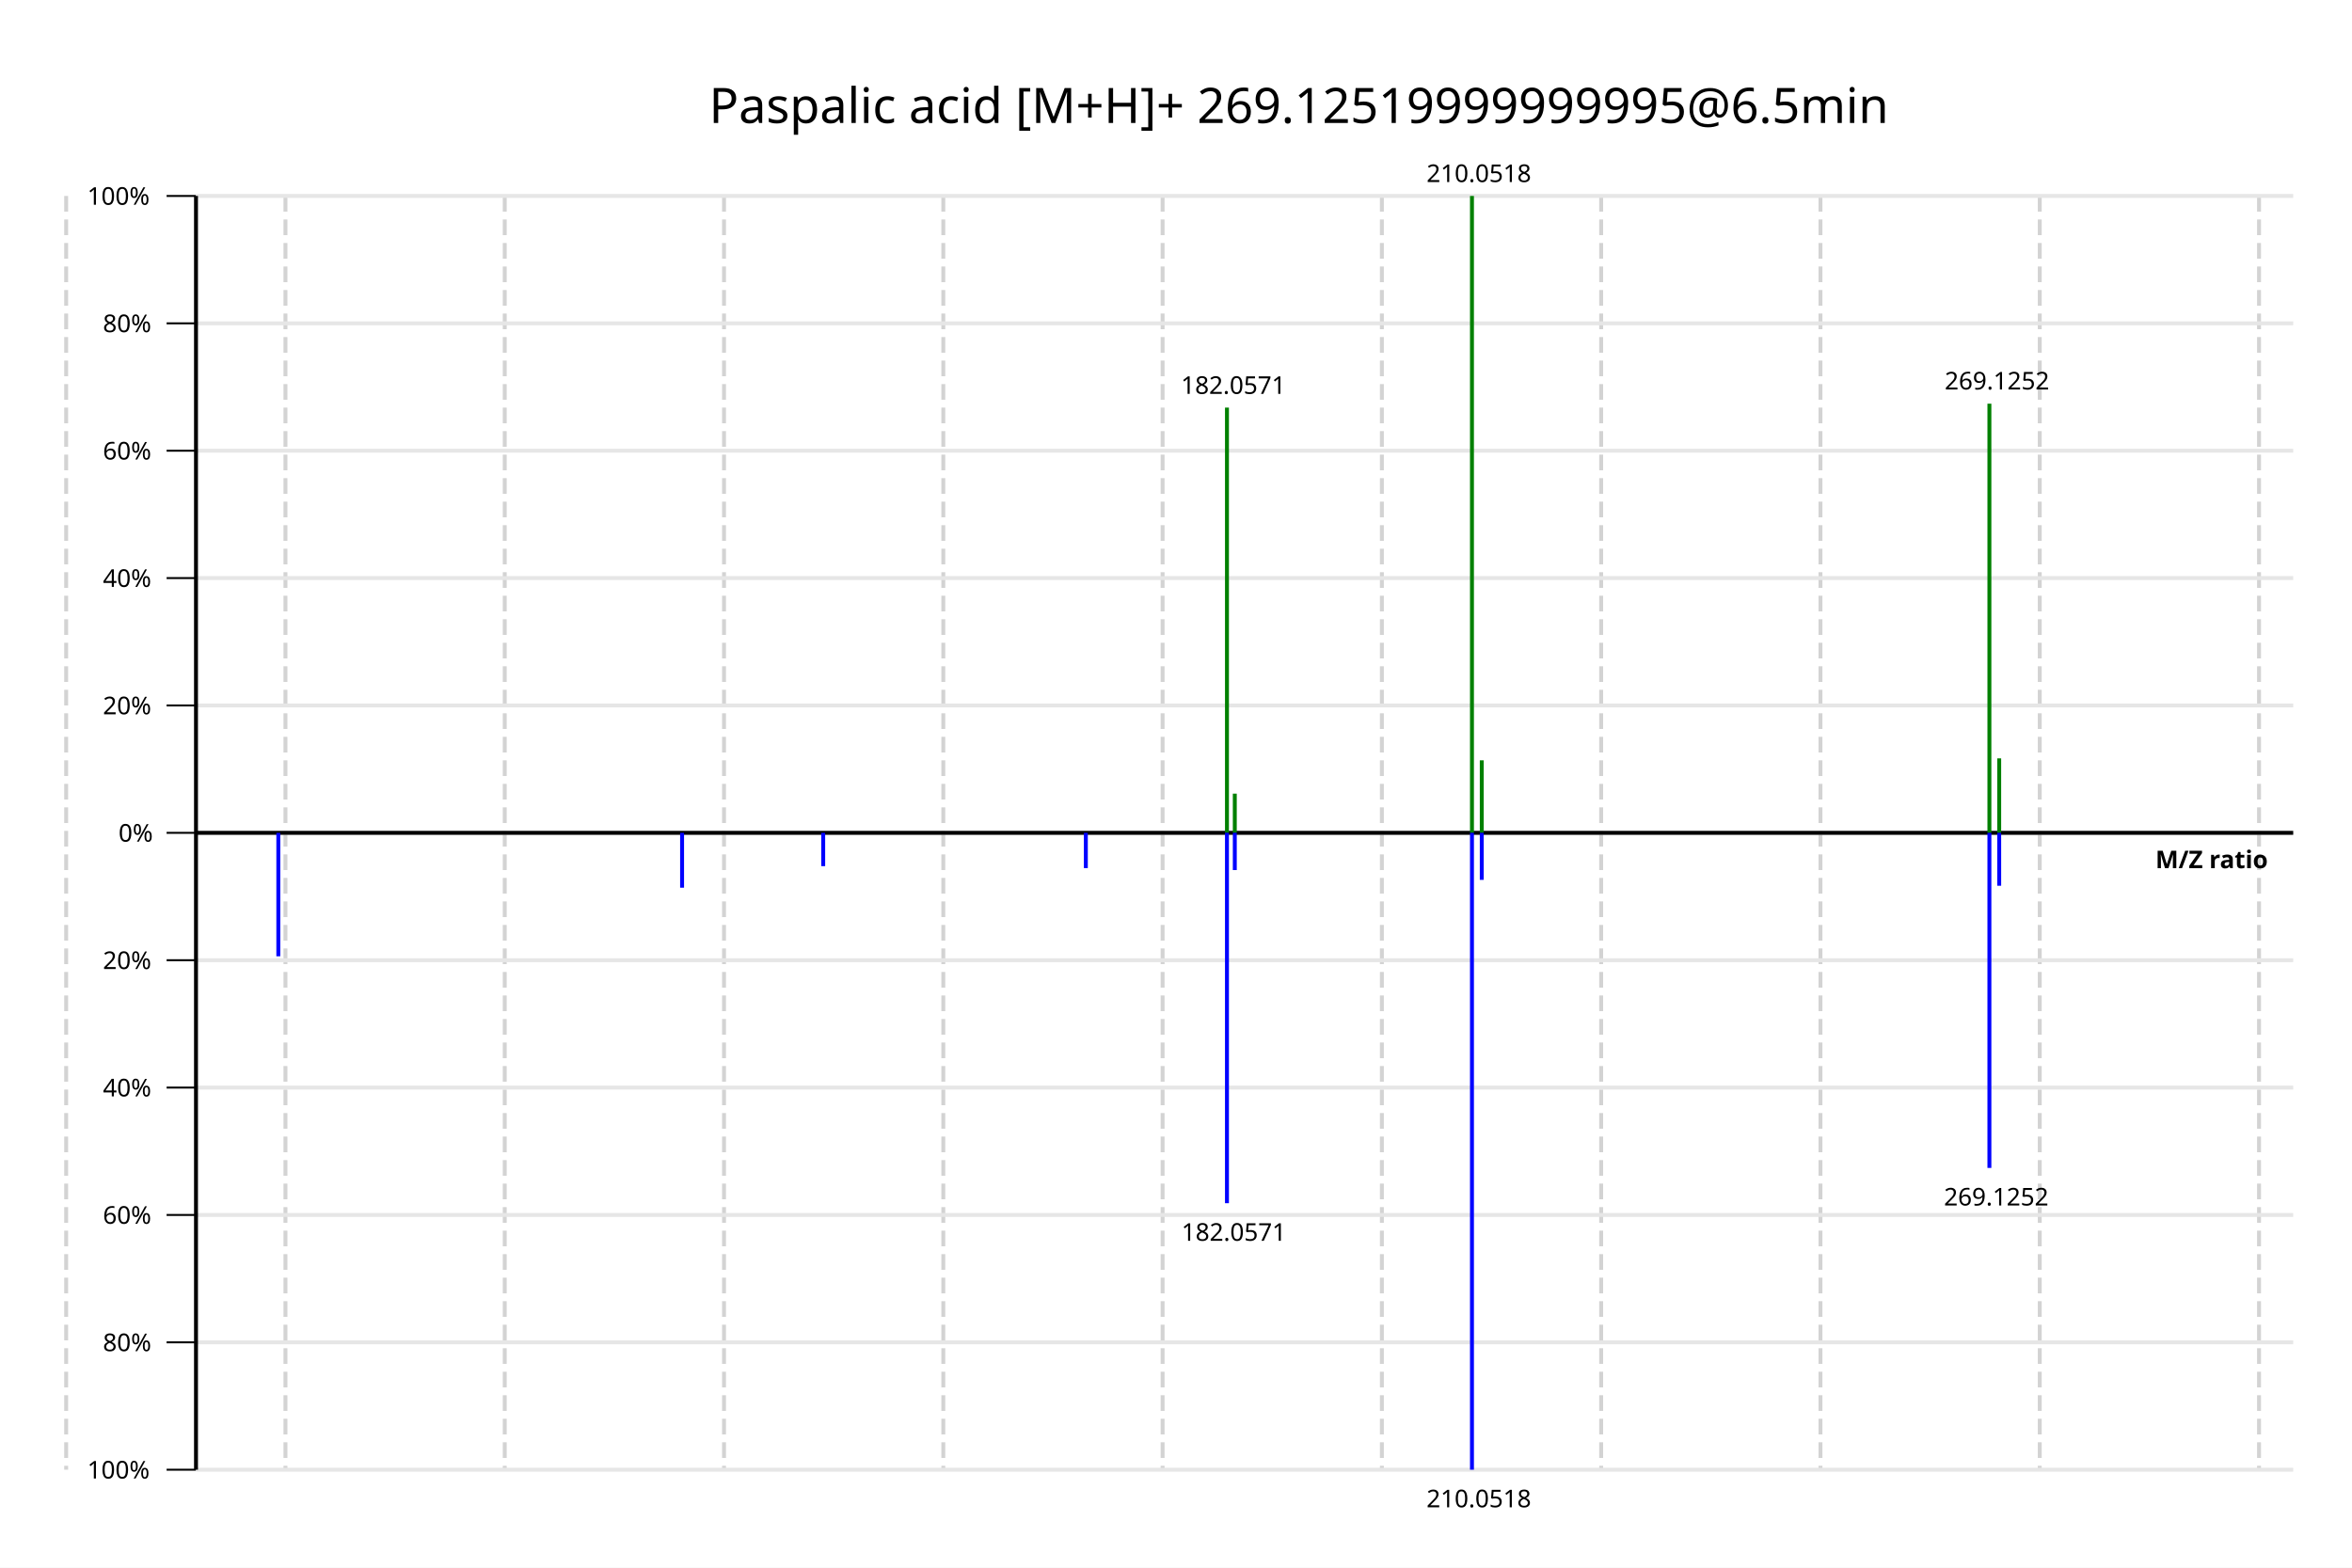
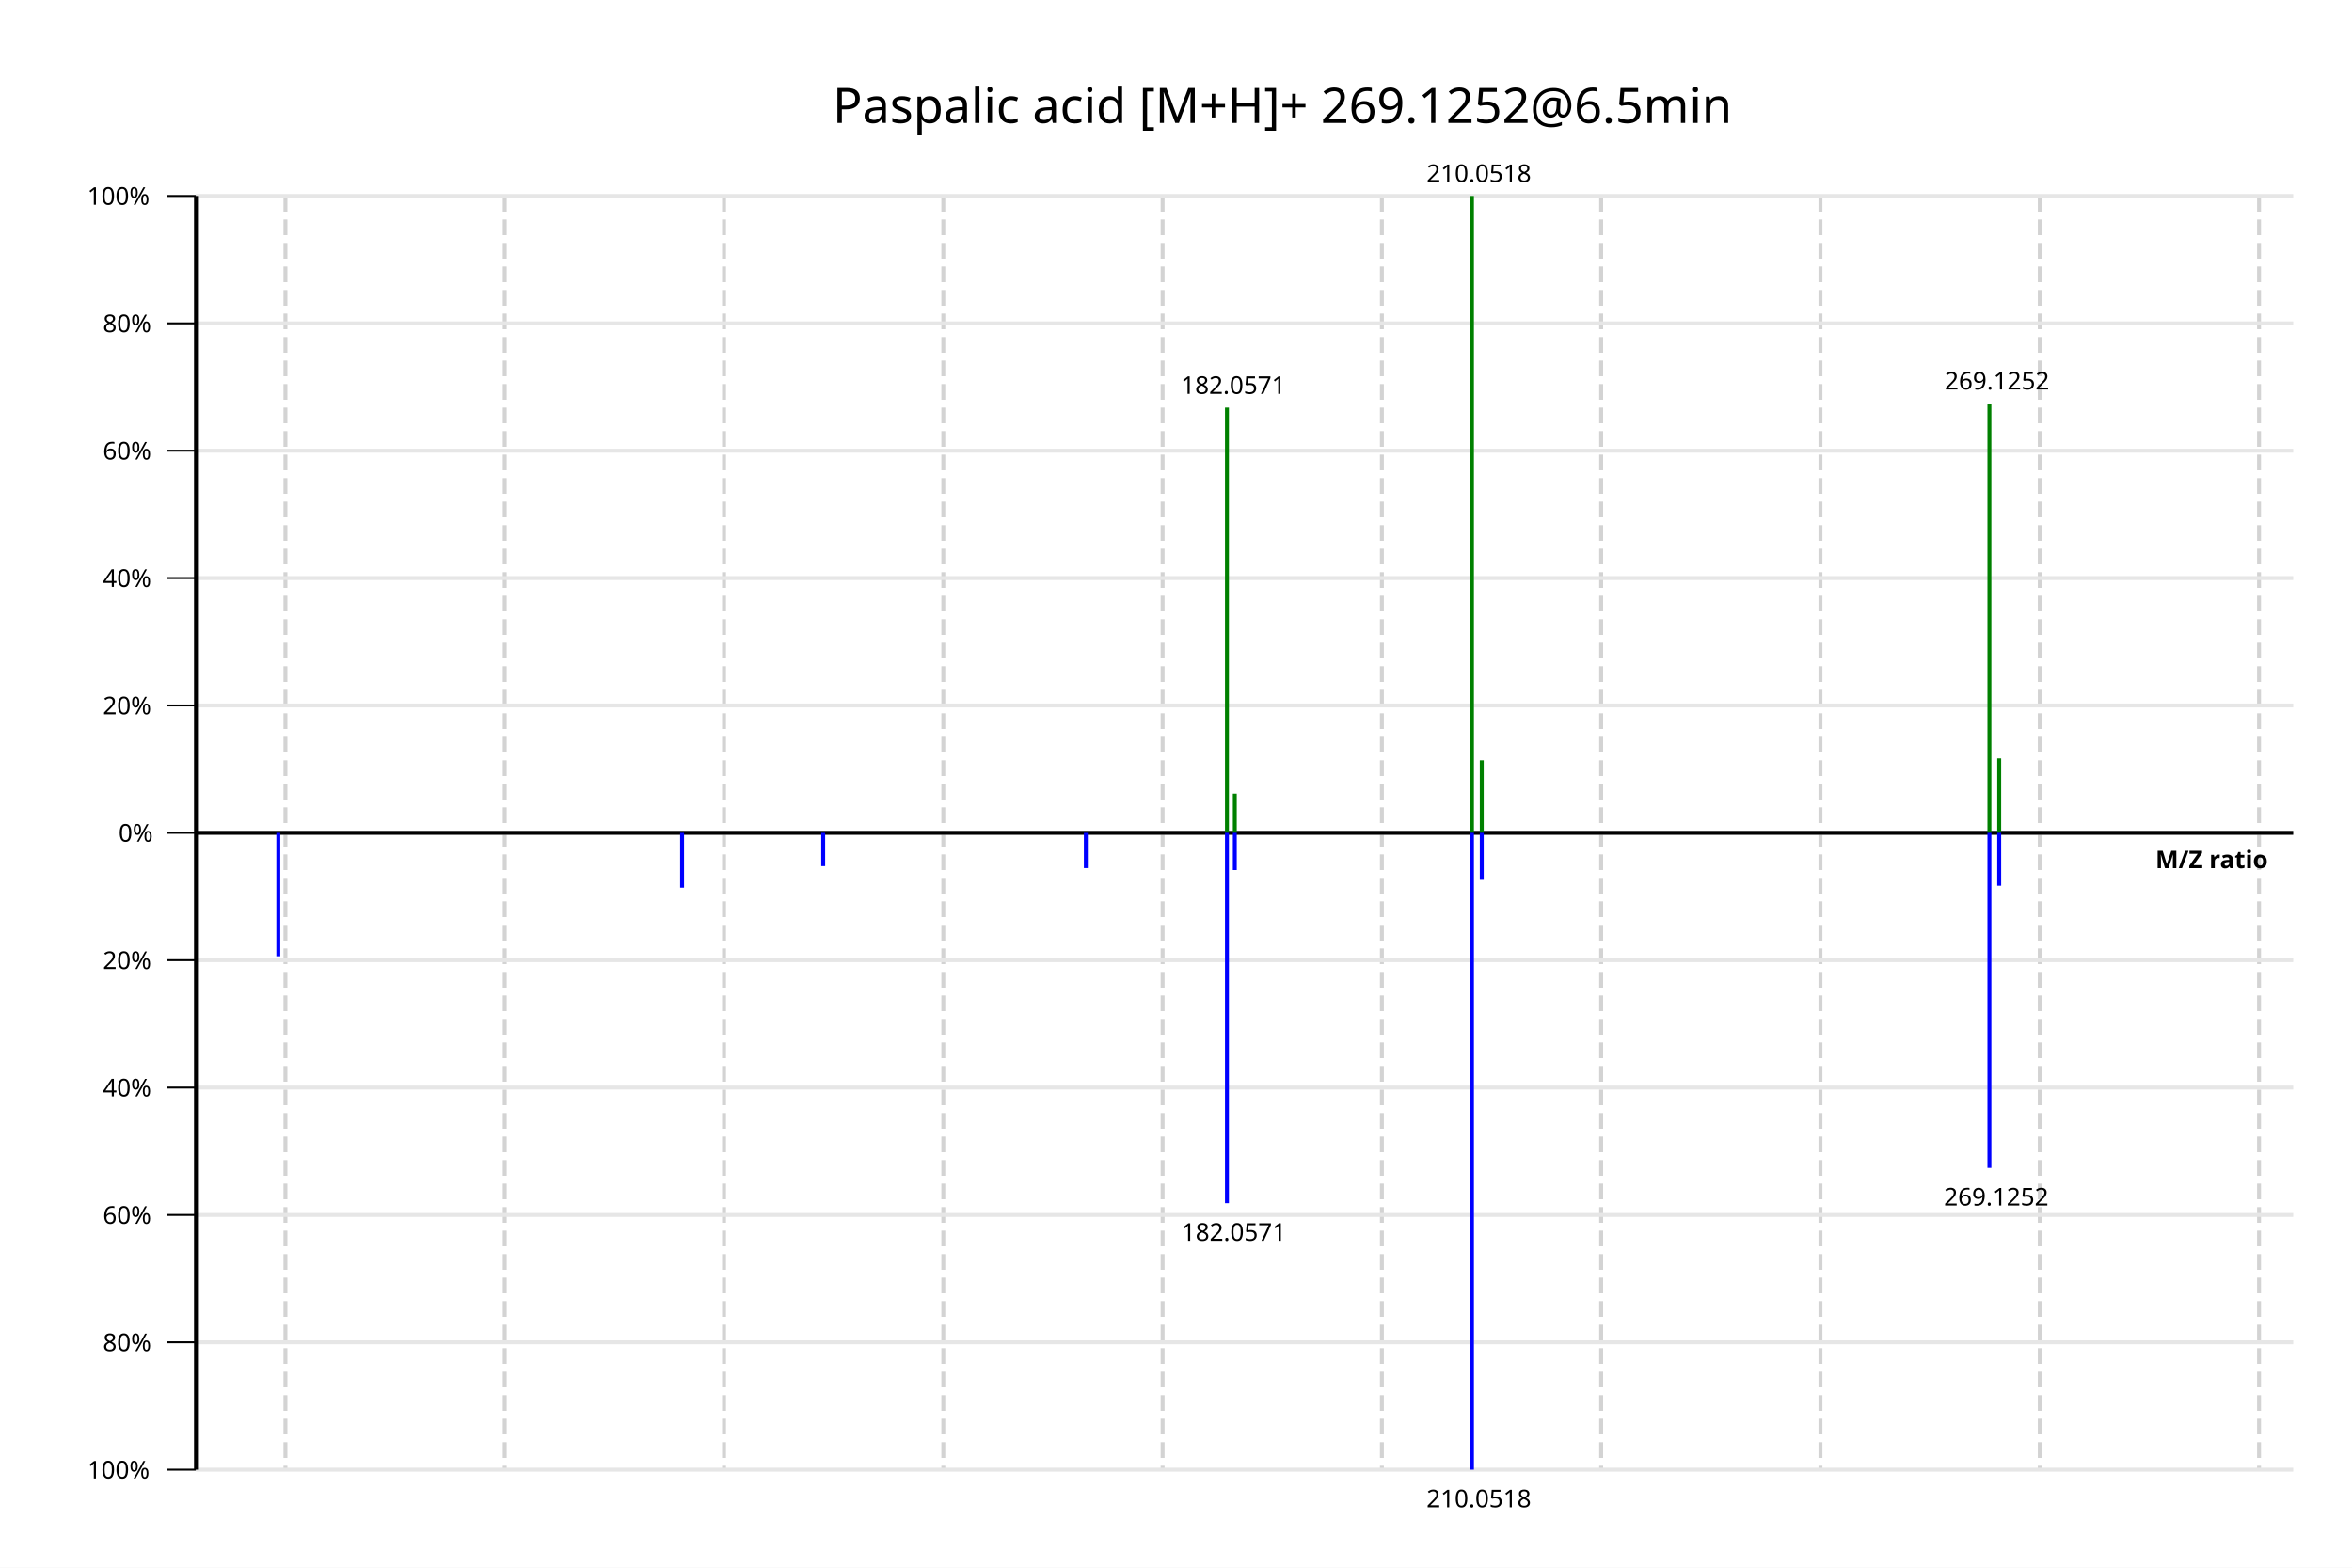
<svg xmlns="http://www.w3.org/2000/svg" preserveAspectRatio="xMaxYMax" width="1200" height="800" viewBox="0 0 1200 800">
  <rect x="0" y="0" width="1200" height="800" style="fill: #FFFFFF" />
-   <line x1="33.755" x2="33.755" y1="100" y2="750" style="stroke: #D3D3D3; stroke-width: 2; stroke-dash: dash;" stroke-dasharray="8 4" />
  <line x1="145.637" x2="145.637" y1="100" y2="750" style="stroke: #D3D3D3; stroke-width: 2; stroke-dash: dash;" stroke-dasharray="8 4" />
  <line x1="257.518" x2="257.518" y1="100" y2="750" style="stroke: #D3D3D3; stroke-width: 2; stroke-dash: dash;" stroke-dasharray="8 4" />
  <line x1="369.399" x2="369.399" y1="100" y2="750" style="stroke: #D3D3D3; stroke-width: 2; stroke-dash: dash;" stroke-dasharray="8 4" />
  <line x1="481.281" x2="481.281" y1="100" y2="750" style="stroke: #D3D3D3; stroke-width: 2; stroke-dash: dash;" stroke-dasharray="8 4" />
  <line x1="593.162" x2="593.162" y1="100" y2="750" style="stroke: #D3D3D3; stroke-width: 2; stroke-dash: dash;" stroke-dasharray="8 4" />
  <line x1="705.043" x2="705.043" y1="100" y2="750" style="stroke: #D3D3D3; stroke-width: 2; stroke-dash: dash;" stroke-dasharray="8 4" />
  <line x1="816.925" x2="816.925" y1="100" y2="750" style="stroke: #D3D3D3; stroke-width: 2; stroke-dash: dash;" stroke-dasharray="8 4" />
  <line x1="928.806" x2="928.806" y1="100" y2="750" style="stroke: #D3D3D3; stroke-width: 2; stroke-dash: dash;" stroke-dasharray="8 4" />
  <line x1="1040.688" x2="1040.688" y1="100" y2="750" style="stroke: #D3D3D3; stroke-width: 2; stroke-dash: dash;" stroke-dasharray="8 4" />
  <line x1="1152.569" x2="1152.569" y1="100" y2="750" style="stroke: #D3D3D3; stroke-width: 2; stroke-dash: dash;" stroke-dasharray="8 4" />
  <line x1="1264.45" x2="1264.45" y1="100" y2="750" style="stroke: #D3D3D3; stroke-width: 2; stroke-dash: dash;" stroke-dasharray="8 4" />
  <line x1="100" x2="85" y1="425" y2="425" style="stroke: #000000; stroke-width: 1; stroke-dash: solid;" />
  <line x1="100" x2="1170" y1="425" y2="425" style="stroke: #E6E6E6; stroke-width: 2; stroke-dash: solid;" />
  <text x="60.488" y="429.495" style="font-style: normal;font-size: 12.5px;font-family: Microsoft YaHei;color: black;fill: #000000;">0%</text>
  <line x1="100" x2="85" y1="360" y2="360" style="stroke: #000000; stroke-width: 1; stroke-dash: solid;" />
  <line x1="100" x2="1170" y1="360" y2="360" style="stroke: #E6E6E6; stroke-width: 2; stroke-dash: solid;" />
  <text x="52.502" y="364.495" style="font-style: normal;font-size: 12.5px;font-family: Microsoft YaHei;color: black;fill: #000000;">20%</text>
  <line x1="100" x2="85" y1="490" y2="490" style="stroke: #000000; stroke-width: 1; stroke-dash: solid;" />
  <line x1="100" x2="1170" y1="490" y2="490" style="stroke: #E6E6E6; stroke-width: 2; stroke-dash: solid;" />
  <text x="52.502" y="494.495" style="font-style: normal;font-size: 12.5px;font-family: Microsoft YaHei;color: black;fill: #000000;">20%</text>
  <line x1="100" x2="85" y1="295" y2="295" style="stroke: #000000; stroke-width: 1; stroke-dash: solid;" />
  <line x1="100" x2="1170" y1="295" y2="295" style="stroke: #E6E6E6; stroke-width: 2; stroke-dash: solid;" />
  <text x="52.502" y="299.495" style="font-style: normal;font-size: 12.5px;font-family: Microsoft YaHei;color: black;fill: #000000;">40%</text>
  <line x1="100" x2="85" y1="555" y2="555" style="stroke: #000000; stroke-width: 1; stroke-dash: solid;" />
  <line x1="100" x2="1170" y1="555" y2="555" style="stroke: #E6E6E6; stroke-width: 2; stroke-dash: solid;" />
  <text x="52.502" y="559.495" style="font-style: normal;font-size: 12.5px;font-family: Microsoft YaHei;color: black;fill: #000000;">40%</text>
  <line x1="100" x2="85" y1="230" y2="230" style="stroke: #000000; stroke-width: 1; stroke-dash: solid;" />
  <line x1="100" x2="1170" y1="230" y2="230" style="stroke: #E6E6E6; stroke-width: 2; stroke-dash: solid;" />
  <text x="52.502" y="234.495" style="font-style: normal;font-size: 12.5px;font-family: Microsoft YaHei;color: black;fill: #000000;">60%</text>
  <line x1="100" x2="85" y1="620" y2="620" style="stroke: #000000; stroke-width: 1; stroke-dash: solid;" />
  <line x1="100" x2="1170" y1="620" y2="620" style="stroke: #E6E6E6; stroke-width: 2; stroke-dash: solid;" />
  <text x="52.502" y="624.495" style="font-style: normal;font-size: 12.5px;font-family: Microsoft YaHei;color: black;fill: #000000;">60%</text>
  <line x1="100" x2="85" y1="165" y2="165" style="stroke: #000000; stroke-width: 1; stroke-dash: solid;" />
  <line x1="100" x2="1170" y1="165" y2="165" style="stroke: #E6E6E6; stroke-width: 2; stroke-dash: solid;" />
  <text x="52.502" y="169.495" style="font-style: normal;font-size: 12.5px;font-family: Microsoft YaHei;color: black;fill: #000000;">80%</text>
  <line x1="100" x2="85" y1="685" y2="685" style="stroke: #000000; stroke-width: 1; stroke-dash: solid;" />
  <line x1="100" x2="1170" y1="685" y2="685" style="stroke: #E6E6E6; stroke-width: 2; stroke-dash: solid;" />
  <text x="52.502" y="689.495" style="font-style: normal;font-size: 12.5px;font-family: Microsoft YaHei;color: black;fill: #000000;">80%</text>
  <line x1="100" x2="85" y1="100" y2="100" style="stroke: #000000; stroke-width: 1; stroke-dash: solid;" />
  <line x1="100" x2="1170" y1="100" y2="100" style="stroke: #E6E6E6; stroke-width: 2; stroke-dash: solid;" />
  <text x="44.516" y="104.495" style="font-style: normal;font-size: 12.5px;font-family: Microsoft YaHei;color: black;fill: #000000;">100%</text>
  <line x1="100" x2="85" y1="750" y2="750" style="stroke: #000000; stroke-width: 1; stroke-dash: solid;" />
  <line x1="100" x2="1170" y1="750" y2="750" style="stroke: #E6E6E6; stroke-width: 2; stroke-dash: solid;" />
  <text x="44.516" y="754.495" style="font-style: normal;font-size: 12.5px;font-family: Microsoft YaHei;color: black;fill: #000000;">100%</text>
  <line x1="100" x2="100" y1="100" y2="750" style="stroke: #000000; stroke-width: 2; stroke-dash: solid;" />
  <text x="50.004" y="502.399" style="font-style: strong;font-weight:bold;font-size: 12.5px;font-family: Microsoft YaHei;color: black;fill: #000000;transform-origin: 50.004px 502.399px;" transform="rotate(-90)">Relative Intensity(%)</text>
  <line x1="100" x2="1170" y1="425" y2="425" style="stroke: #000000; stroke-width: 2; stroke-dash: solid;" />
  <text x="1099.708" y="443.054" style="font-style: strong;font-weight:bold;font-size: 12.5px;font-family: Microsoft YaHei;color: black;fill: #000000;">M/Z ratio</text>
  <rect x="625" y="208" width="2" height="217" style="fill: #008000" />
  <rect x="629" y="405" width="2" height="20" style="fill: #008000" />
  <rect x="750" y="100" width="2" height="325" style="fill: #008000" />
  <rect x="755" y="388" width="2" height="37" style="fill: #008000" />
  <rect x="1014" y="206" width="2" height="219" style="fill: #008000" />
  <rect x="1019" y="387" width="2" height="38" style="fill: #008000" />
  <rect x="141" y="425" width="2" height="63" style="fill: #0000FF" />
  <rect x="347" y="425" width="2" height="28" style="fill: #0000FF" />
  <rect x="419" y="425" width="2" height="17" style="fill: #0000FF" />
  <rect x="553" y="425" width="2" height="18" style="fill: #0000FF" />
  <rect x="625" y="425" width="2" height="189" style="fill: #0000FF" />
  <rect x="629" y="425" width="2" height="19" style="fill: #0000FF" />
  <rect x="750" y="425" width="2" height="325" style="fill: #0000FF" />
  <rect x="755" y="425" width="2" height="24" style="fill: #0000FF" />
  <rect x="1014" y="425" width="2" height="171" style="fill: #0000FF" />
  <rect x="1019" y="425" width="2" height="27" style="fill: #0000FF" />
  <text x="602.544" y="201" style="font-style: normal;font-size: 12.5px;font-family: Segoe UI;color: black;fill: #000000;">182.0571</text>
  <text x="727.827" y="92.886" style="font-style: normal;font-size: 12.5px;font-family: Segoe UI;color: black;fill: #000000;">210.0518</text>
  <text x="992.195" y="198.747" style="font-style: normal;font-size: 12.5px;font-family: Segoe UI;color: black;fill: #000000;">269.1252</text>
  <text x="602.799" y="633.168" style="font-style: normal;font-size: 12.5px;font-family: Segoe UI;color: black;fill: #000000;">182.0571</text>
  <text x="727.799" y="769.168" style="font-style: normal;font-size: 12.5px;font-family: Segoe UI;color: black;fill: #000000;">210.0518</text>
  <text x="991.799" y="615.168" style="font-style: normal;font-size: 12.5px;font-family: Segoe UI;color: black;fill: #000000;">269.1252</text>
-   <text x="361.753" y="62.756" style="font-style: normal;font-size: 25px;font-family: Microsoft YaHei;color: black;fill: #000000;">Paspalic acid [M+H]+ 269.12519999999995@6.5min</text>
+   <text x="424.838" y="62.756" style="font-style: normal;font-size: 25px;font-family: Microsoft YaHei;color: black;fill: #000000;">Paspalic acid [M+H]+ 269.1252@6.5min</text>
</svg>
